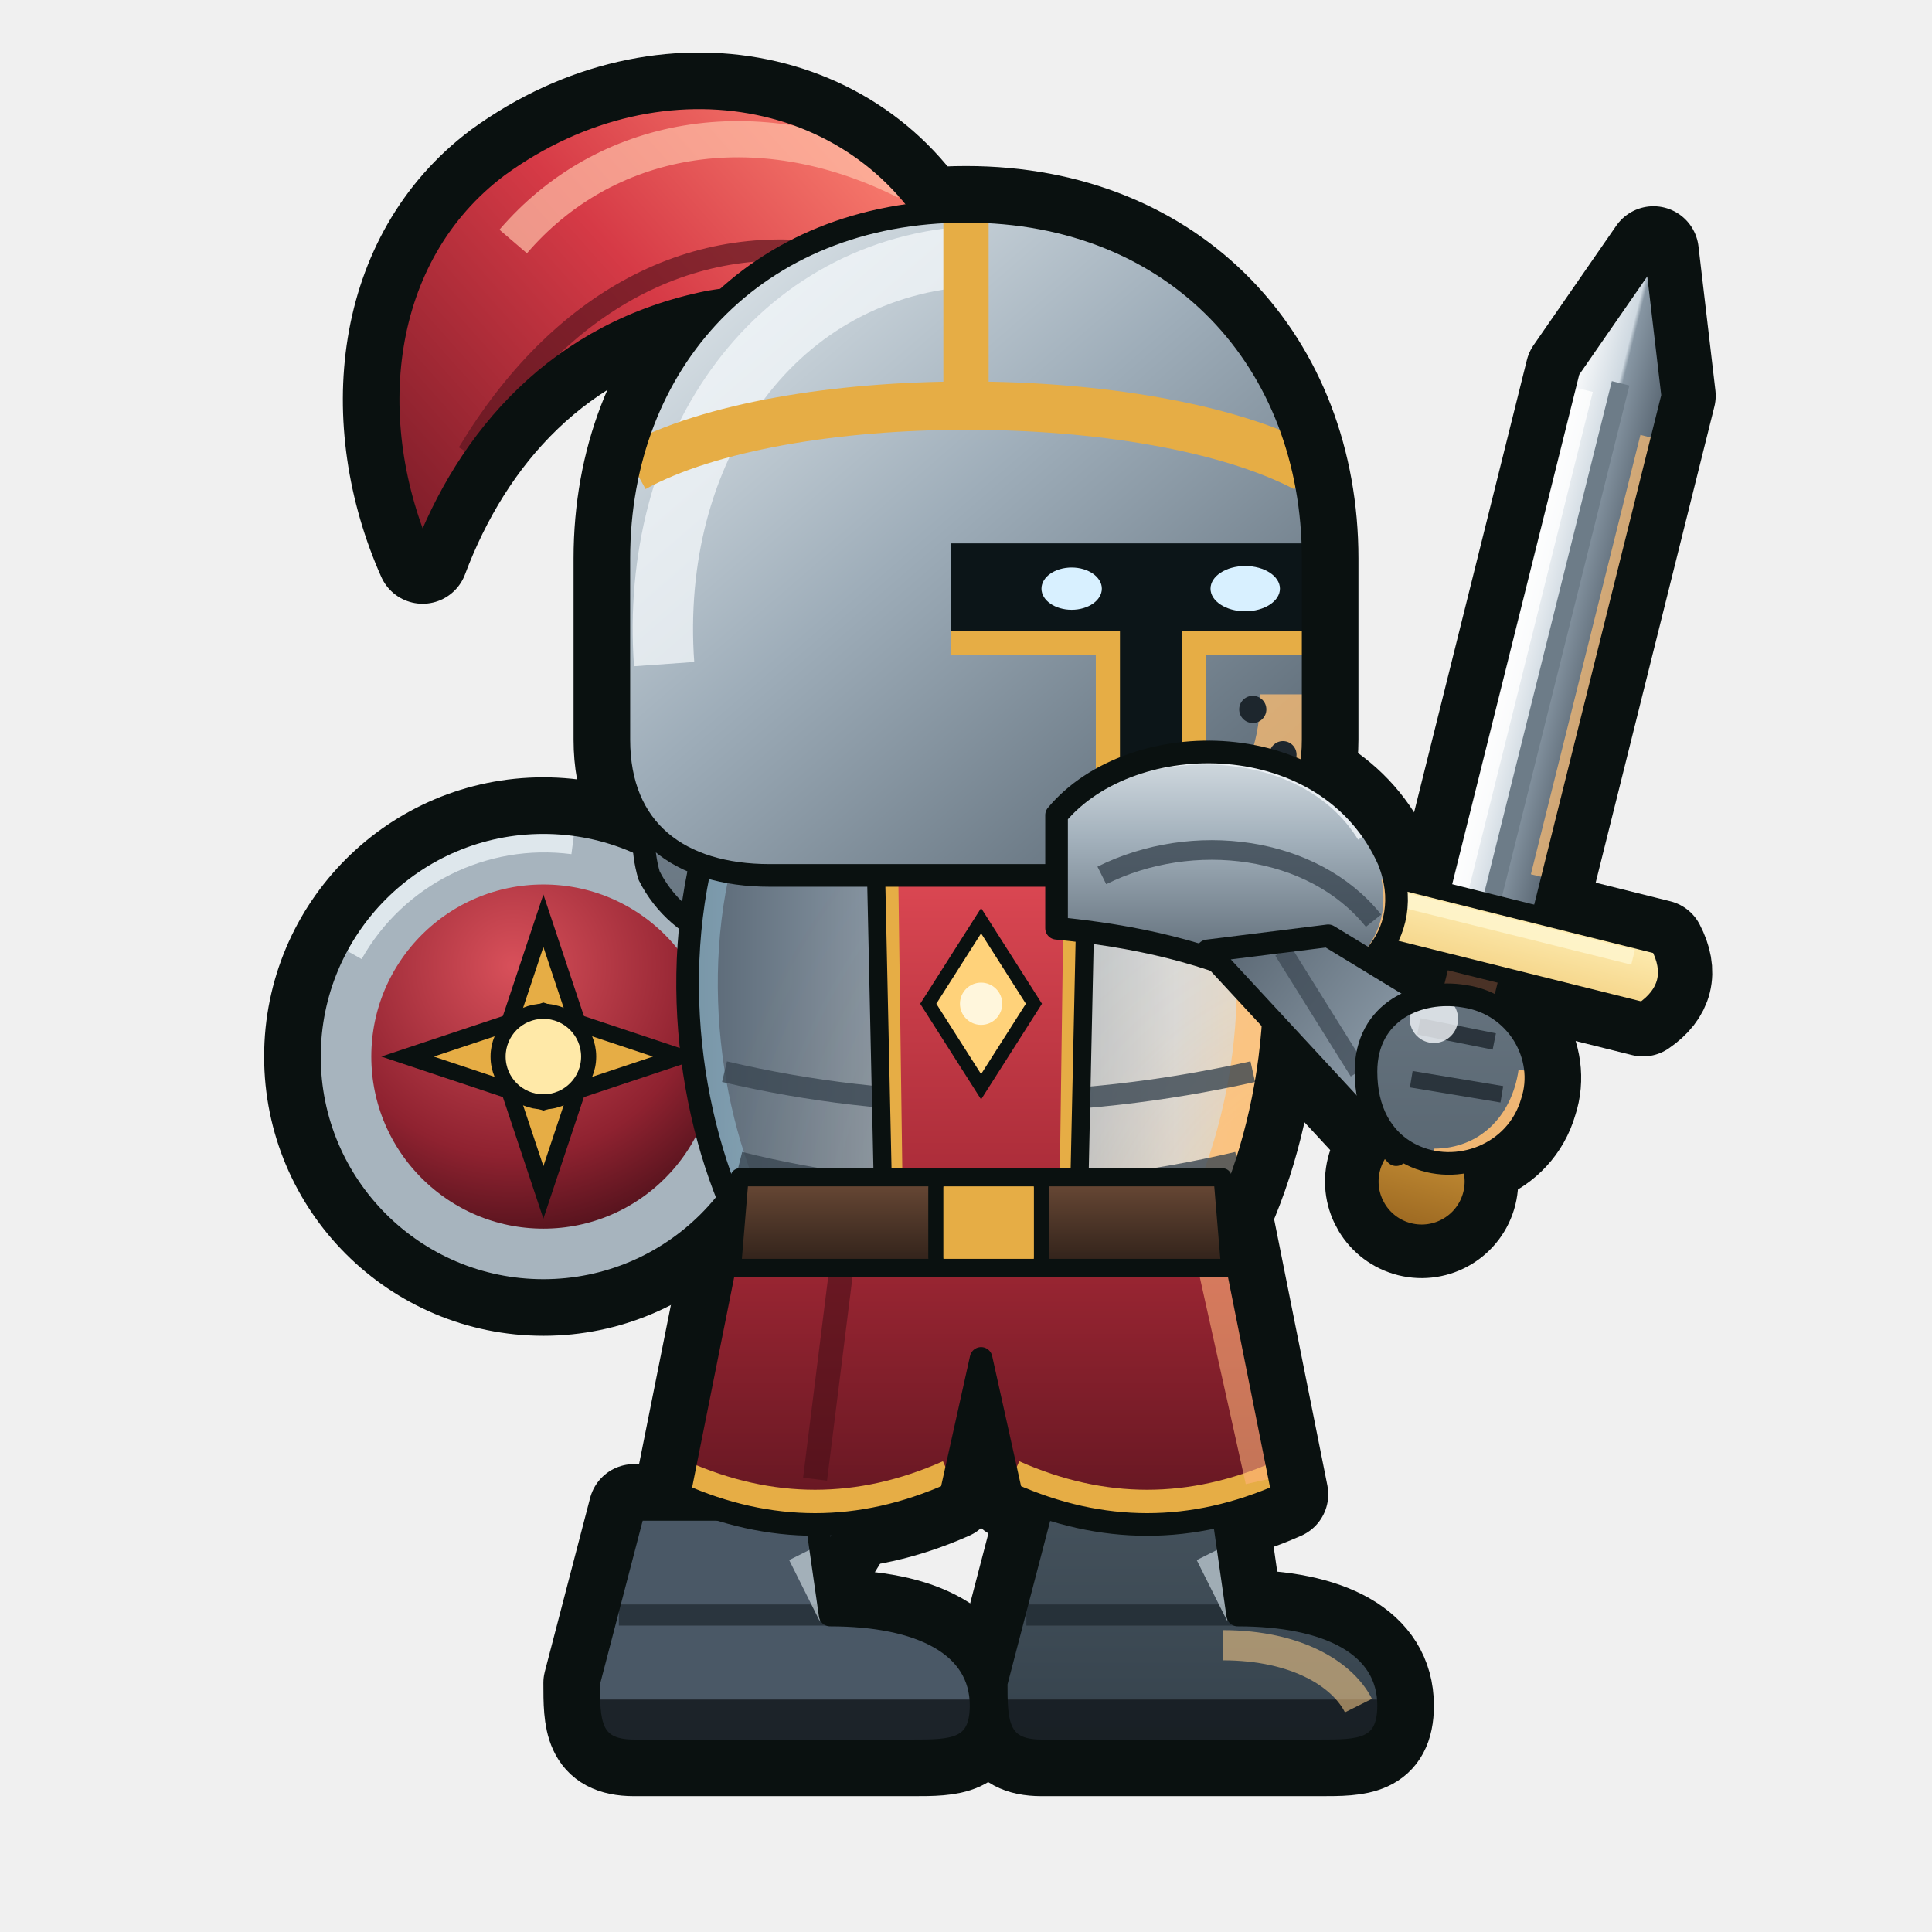
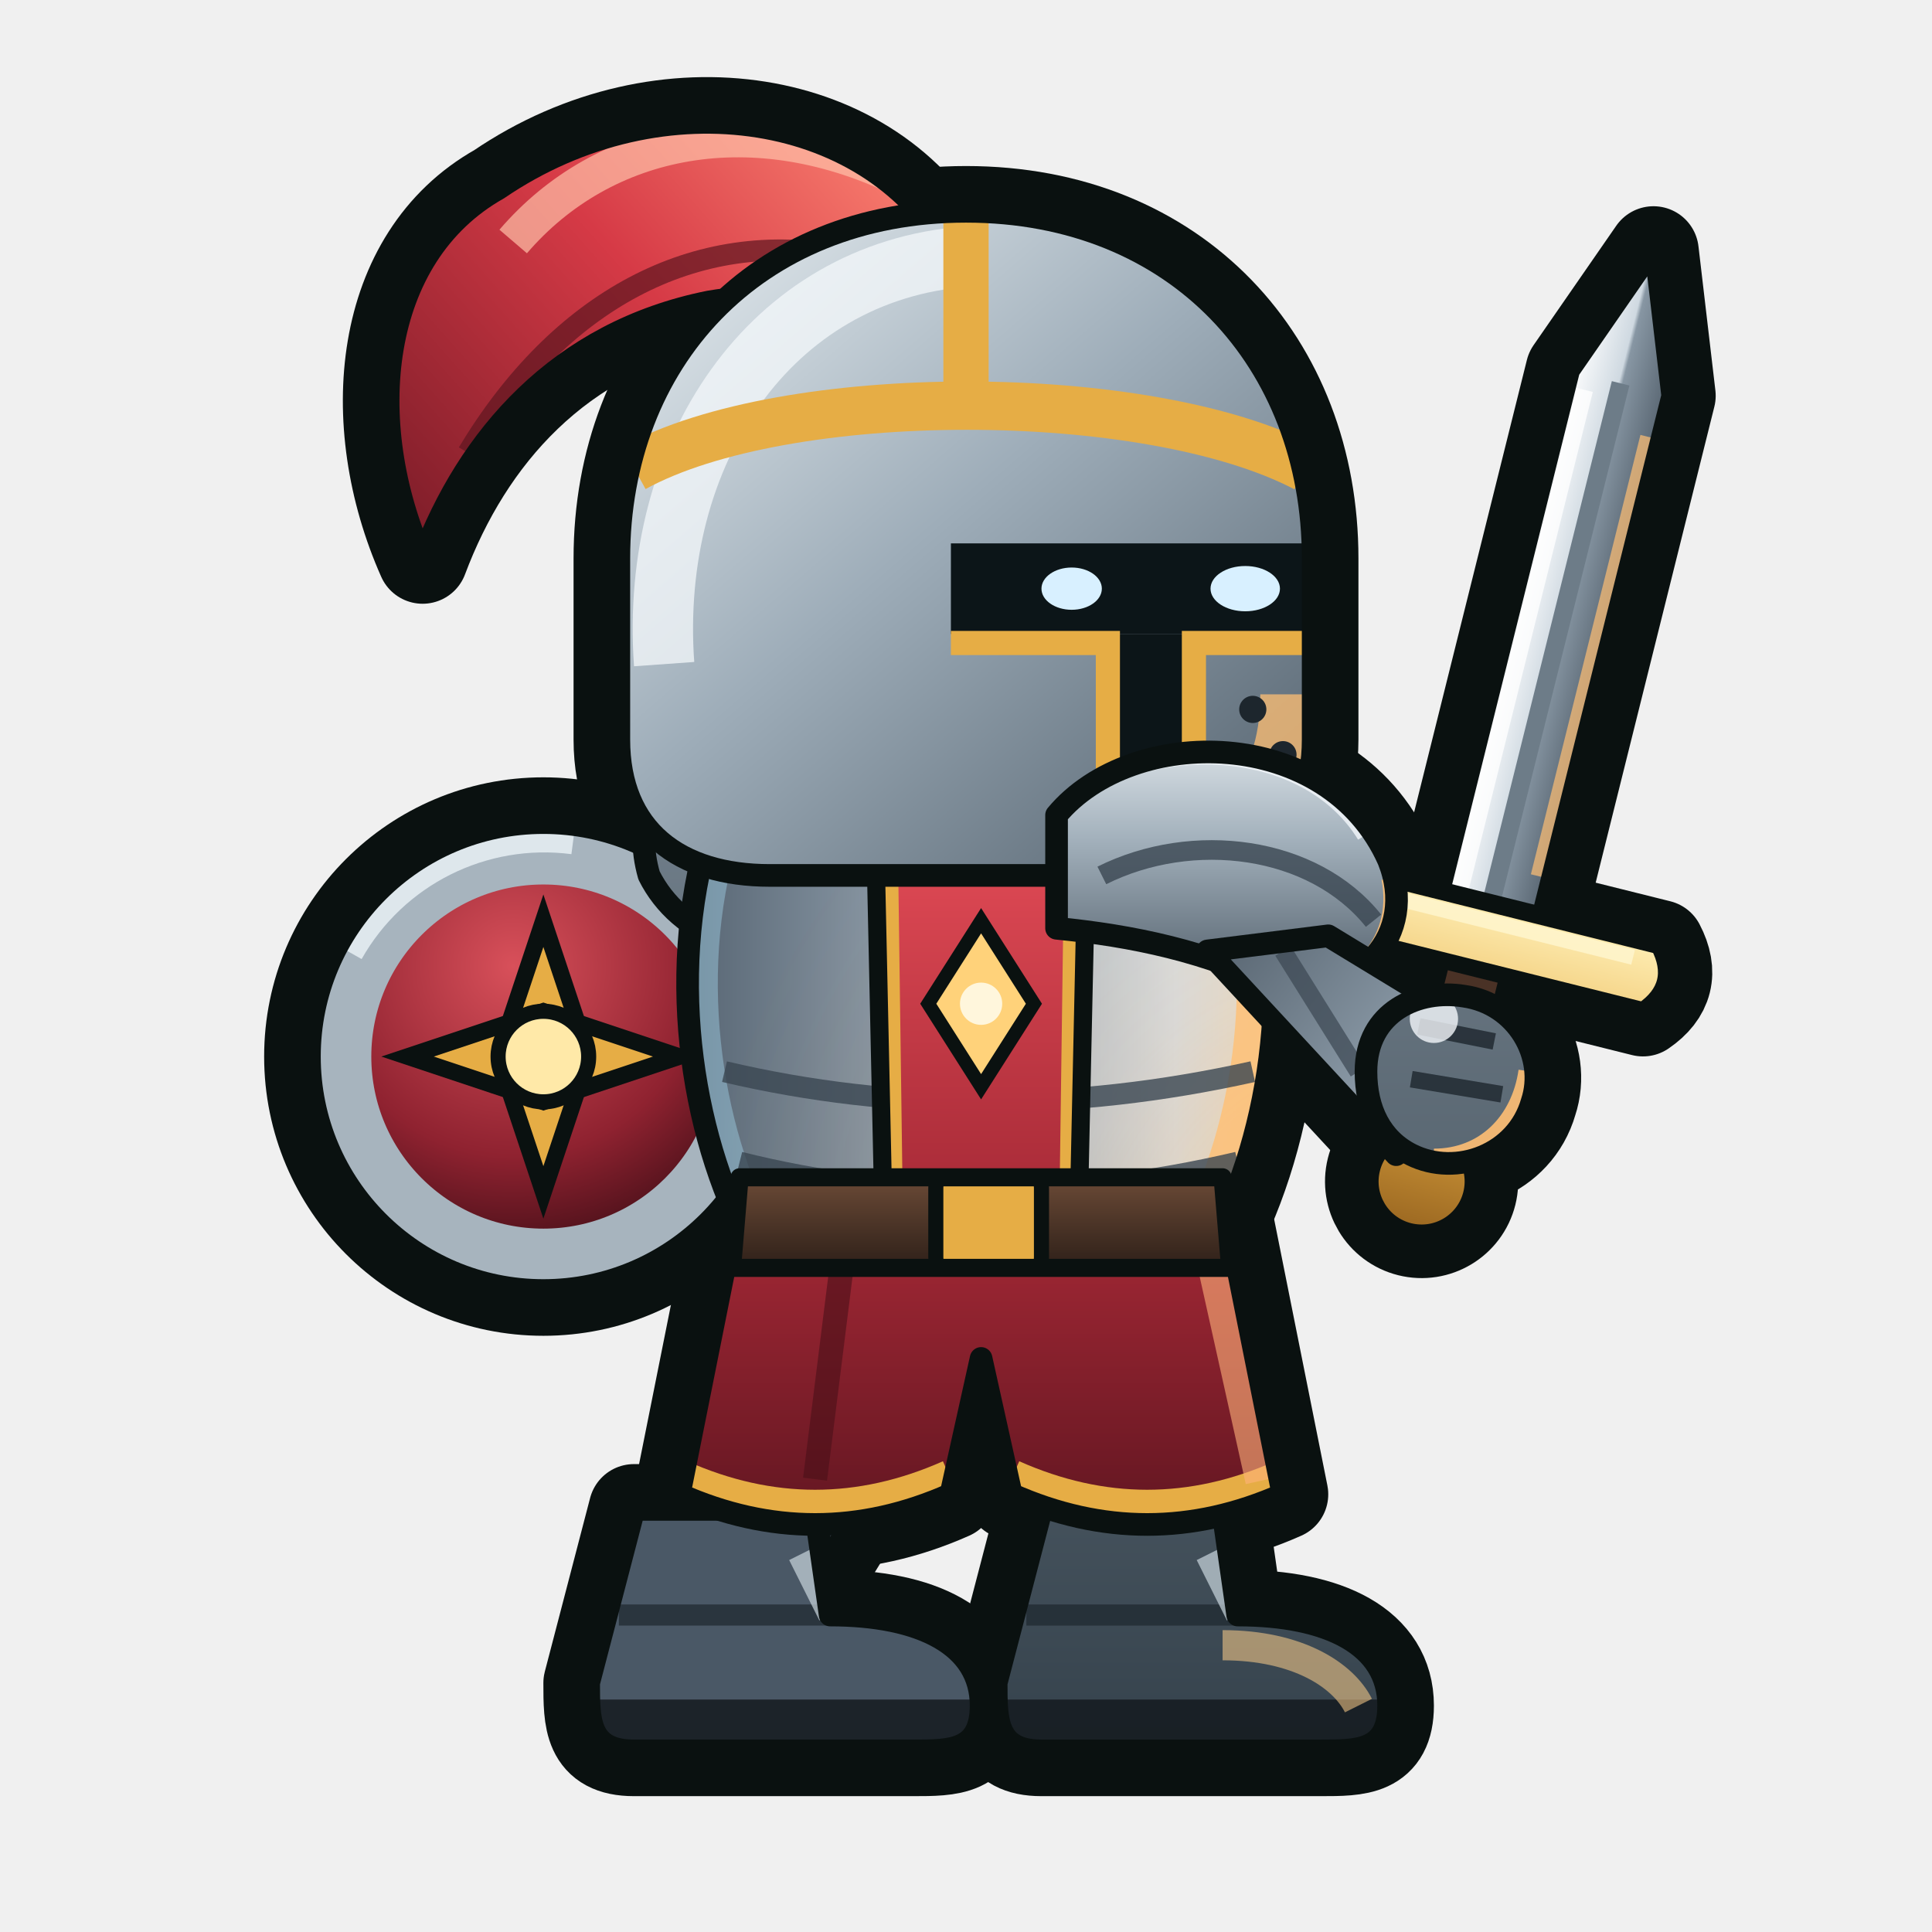
<svg xmlns="http://www.w3.org/2000/svg" viewBox="0 0 128 128" width="128" height="128">
  <defs>
    <linearGradient id="kn0-steel" gradientUnits="userSpaceOnUse" x1="42" y1="0" x2="88" y2="0">
      <stop offset="0" stop-color="#4a5866" />
      <stop offset="0.45" stop-color="#97a6b3" />
      <stop offset="0.78" stop-color="#d6dfe5" />
      <stop offset="1" stop-color="#f1dfc0" />
    </linearGradient>
    <linearGradient id="kn0-steelv" gradientUnits="userSpaceOnUse" x1="0" y1="40" x2="0" y2="90">
      <stop offset="0" stop-color="#dce4ea" />
      <stop offset="0.5" stop-color="#93a2ae" />
      <stop offset="1" stop-color="#4f5c68" />
    </linearGradient>
    <linearGradient id="kn0-steeld" gradientUnits="userSpaceOnUse" x1="0" y1="40" x2="0" y2="118">
      <stop offset="0" stop-color="#7d8b97" />
      <stop offset="1" stop-color="#33404a" />
    </linearGradient>
    <linearGradient id="kn0-helm" gradientUnits="userSpaceOnUse" x1="46" y1="14" x2="84" y2="58">
      <stop offset="0" stop-color="#e3eaee" />
      <stop offset="0.45" stop-color="#9eadb9" />
      <stop offset="1" stop-color="#55636f" />
    </linearGradient>
    <linearGradient id="kn0-crim" gradientUnits="userSpaceOnUse" x1="0" y1="56" x2="0" y2="102">
      <stop offset="0" stop-color="#e04a55" />
      <stop offset="0.55" stop-color="#a32835" />
      <stop offset="1" stop-color="#5e1520" />
    </linearGradient>
    <linearGradient id="kn0-plume" gradientUnits="userSpaceOnUse" x1="62" y1="8" x2="26" y2="40">
      <stop offset="0" stop-color="#ff8a76" />
      <stop offset="0.45" stop-color="#d63a46" />
      <stop offset="1" stop-color="#6e1824" />
    </linearGradient>
    <linearGradient id="kn0-gold" gradientUnits="userSpaceOnUse" x1="0" y1="-12" x2="0" y2="12">
      <stop offset="0" stop-color="#fff0b8" />
      <stop offset="0.5" stop-color="#e6ad45" />
      <stop offset="1" stop-color="#93601d" />
    </linearGradient>
    <linearGradient id="kn0-goldy" gradientUnits="userSpaceOnUse" x1="0" y1="60" x2="0" y2="86">
      <stop offset="0" stop-color="#ffe9a8" />
      <stop offset="1" stop-color="#b47a28" />
    </linearGradient>
    <radialGradient id="kn0-shield" gradientUnits="userSpaceOnUse" cx="34" cy="64" r="18">
      <stop offset="0" stop-color="#d8505a" />
      <stop offset="0.7" stop-color="#8f2230" />
      <stop offset="1" stop-color="#55131d" />
    </radialGradient>
    <linearGradient id="kn0-blade" gradientUnits="userSpaceOnUse" x1="-3.4" y1="0" x2="3.4" y2="0">
      <stop offset="0" stop-color="#ffffff" />
      <stop offset="0.48" stop-color="#cfd9e1" />
      <stop offset="0.52" stop-color="#8796a3" />
      <stop offset="1" stop-color="#56636f" />
    </linearGradient>
    <radialGradient id="kn0-warm" gradientUnits="userSpaceOnUse" cx="92" cy="86" r="46">
      <stop offset="0" stop-color="#ffb547" stop-opacity="0.36" />
      <stop offset="0.5" stop-color="#ff9a3d" stop-opacity="0.1" />
      <stop offset="1" stop-color="#ff9a3d" stop-opacity="0" />
    </radialGradient>
    <linearGradient id="kn0-pauld" gradientUnits="userSpaceOnUse" x1="0" y1="47" x2="0" y2="66">
      <stop offset="0" stop-color="#eef3f6" />
      <stop offset="0.45" stop-color="#a3b1bc" />
      <stop offset="1" stop-color="#4d5a66" />
    </linearGradient>
    <linearGradient id="kn0-arm" gradientUnits="userSpaceOnUse" x1="80" y1="62" x2="98" y2="76">
      <stop offset="0" stop-color="#56636f" />
      <stop offset="0.6" stop-color="#8796a3" />
      <stop offset="1" stop-color="#c9a27a" />
    </linearGradient>
    <linearGradient id="kn0-belt" gradientUnits="userSpaceOnUse" x1="0" y1="78" x2="0" y2="84">
      <stop offset="0" stop-color="#6b4a36" />
      <stop offset="1" stop-color="#2e2019" />
    </linearGradient>
  </defs>
  <g>
-     <path d="M 63 17 C 58 6 44 3 33 11 C 25 17 24 28 28 37 C 31 29 37 22 47 20 C 53 19 58 20 62 23 Z" fill="#0a1110" stroke="#0a1110" stroke-width="6" stroke-linejoin="round" stroke-linecap="round" />
+     <path d="M 63 17 C 58 7.5 44 5 33 12.5 C 25 17 24 28 28 37 C 31 29 37 22 47 20 C 53 19 58 20 62 23 Z" fill="#0a1110" stroke="#0a1110" stroke-width="6" stroke-linejoin="round" stroke-linecap="round" />
    <path d="M 20.5 70 A 15.5 15.5 0 1 0 51.5 70 A 15.5 15.5 0 1 0 20.5 70 Z" fill="#0a1110" stroke="#0a1110" stroke-width="6" stroke-linejoin="round" stroke-linecap="round" />
    <path d="M 52.26 82.96 L 44.36 100.54 L 53.64 105.46 L 63.74 89.04 Z" fill="#0a1110" stroke="#0a1110" stroke-width="6" stroke-linejoin="round" stroke-linecap="round" />
    <path d="M 42 100 L 54 100 L 55 107 C 61 107 65 109 65 113 C 65 116 63 116 60.5 116 L 42 116 C 39 116 39 114 39 111.5 Z" fill="#0a1110" stroke="#0a1110" stroke-width="6" stroke-linejoin="round" stroke-linecap="round" />
    <path d="M 63.87 88.16 L 71.05 104.75 L 80.95 101.25 L 76.13 83.84 Z" fill="#0a1110" stroke="#0a1110" stroke-width="6" stroke-linejoin="round" stroke-linecap="round" />
    <path d="M 69 100 L 81 100 L 82 107 C 88 107 92 109 92 113 C 92 116 90 116 87.5 116 L 69 116 C 66 116 66 114 66 111.5 Z" fill="#0a1110" stroke="#0a1110" stroke-width="6" stroke-linejoin="round" stroke-linecap="round" />
    <path d="M 49 79 L 81 79 L 85 99 Q 76 103 67 99 L 65 90 L 63 99 Q 54 103 45 99 Z" fill="#0a1110" stroke="#0a1110" stroke-width="6" stroke-linejoin="round" stroke-linecap="round" />
    <path d="M 43 58 C 41 51 48 47 57 49 L 55 62 C 50 64 45 62 43 58 Z" fill="#0a1110" stroke="#0a1110" stroke-width="6" stroke-linejoin="round" stroke-linecap="round" />
    <path d="M 47 55 C 44 65 46 76 50 83 L 80 83 C 84 76 86 65 83 55 C 76 51 54 51 47 55 Z" fill="#0a1110" stroke="#0a1110" stroke-width="6" stroke-linejoin="round" stroke-linecap="round" />
    <path d="M 64 14 C 78 14 87 24 87 37 L 87 49 C 87 55 83 58 77 58 L 51 58 C 45 58 41 55 41 49 L 41 37 C 41 24 50 14 64 14 Z" fill="#0a1110" stroke="#0a1110" stroke-width="6" stroke-linejoin="round" stroke-linecap="round" />
    <path d="M -3.4 -9 L 3.4 -9 L 3.4 -47 L 0 -56 L -3.4 -47 Z" transform="translate(96 71) rotate(14)" fill="#0a1110" stroke="#0a1110" stroke-width="6" stroke-linejoin="round" stroke-linecap="round" />
    <path d="M -11.5 -11.5 L 11.5 -11.5 Q 13.5 -9.25 11.5 -7 L -11.5 -7 Q -13.5 -9.25 -11.5 -11.5 Z" transform="translate(96 71) rotate(14)" fill="#0a1110" stroke="#0a1110" stroke-width="6" stroke-linejoin="round" stroke-linecap="round" />
    <path d="M -2.2 -7 L 2.2 -7 L 2.2 5 L -2.2 5 Z" transform="translate(96 71) rotate(14)" fill="#0a1110" stroke="#0a1110" stroke-width="6" stroke-linejoin="round" stroke-linecap="round" />
    <path d="M -3.4 7.5 A 3.4 3.4 0 1 0 3.4 7.5 A 3.4 3.4 0 1 0 -3.4 7.5 Z" transform="translate(96 71) rotate(14)" fill="#0a1110" stroke="#0a1110" stroke-width="6" stroke-linejoin="round" stroke-linecap="round" />
    <path d="M 70 54 C 75 48 88 48 92 57 C 94 62 90 66 85 65.5 C 80 63 75 62 70 61.5 Z" fill="#0a1110" stroke="#0a1110" stroke-width="6" stroke-linejoin="round" stroke-linecap="round" />
    <path d="M 80 63 L 88 62 L 99.5 69 L 92.5 76.5 Z" fill="#0a1110" stroke="#0a1110" stroke-width="6" stroke-linejoin="round" stroke-linecap="round" />
    <path d="M 90.5 71 C 90.5 67 94 65.5 97 66 C 100.5 66.5 102.5 70 101.5 73 C 100.5 76.5 96.5 78 93.5 76.5 C 91.5 75.5 90.5 73.5 90.5 71 Z" fill="#0a1110" stroke="#0a1110" stroke-width="6" stroke-linejoin="round" stroke-linecap="round" />
  </g>
  <g>
    <g>
-       <path d="M 63 17 C 58 6 44 3 33 11 C 25 17 24 28 28 37 C 31 29 37 22 47 20 C 53 19 58 20 62 23 Z" fill="url(#kn0-plume)" />
+       <path d="M 63 17 C 58 7.5 44 5 33 12.5 C 25 17 24 28 28 37 C 31 29 37 22 47 20 C 53 19 58 20 62 23 Z" fill="url(#kn0-plume)" />
      <clipPath id="kn0-c0">
-         <path d="M 63 17 C 58 6 44 3 33 11 C 25 17 24 28 28 37 C 31 29 37 22 47 20 C 53 19 58 20 62 23 Z" />
+         <path d="M 63 17 C 58 7.5 44 5 33 12.5 C 25 17 24 28 28 37 C 31 29 37 22 47 20 C 53 19 58 20 62 23 Z" />
      </clipPath>
      <g clip-path="url(#kn0-c0)">
        <path d="M 60 12 C 50 7 40 9 34 16" fill="none" stroke="#ffc0a8" stroke-width="2.4" opacity="0.7" />
        <path d="M 56 17 C 46 15 37 20 31 30" fill="none" stroke="#5e1520" stroke-width="1.4" opacity="0.7" />
        <path d="M 58 21 C 48 20 40 24 33 33" fill="none" stroke="#5e1520" stroke-width="1.2" opacity="0.6" />
      </g>
-       <path d="M 63 17 C 58 6 44 3 33 11 C 25 17 24 28 28 37 C 31 29 37 22 47 20 C 53 19 58 20 62 23 Z" fill="none" stroke="#0a1110" stroke-width="1.5" stroke-linejoin="round" stroke-linecap="round" />
+       <path d="M 63 17 C 58 7.5 44 5 33 12.5 C 25 17 24 28 28 37 C 31 29 37 22 47 20 C 53 19 58 20 62 23 Z" fill="none" stroke="#0a1110" stroke-width="1.5" stroke-linejoin="round" stroke-linecap="round" />
    </g>
    <g>
      <path d="M 20.5 70 A 15.5 15.5 0 1 0 51.5 70 A 15.5 15.5 0 1 0 20.5 70 Z" fill="url(#kn0-shield)" />
      <clipPath id="kn0-c1">
        <path d="M 20.5 70 A 15.5 15.5 0 1 0 51.5 70 A 15.5 15.5 0 1 0 20.5 70 Z" />
      </clipPath>
      <g clip-path="url(#kn0-c1)">
        <circle cx="36" cy="70" r="13.4" fill="none" stroke="#a7b4be" stroke-width="4" />
        <path d="M 23 63 A 15 15 0 0 1 38 55.5" fill="none" stroke="#e8f0f5" stroke-width="2.2" opacity="0.85" />
        <path d="M 36 61 L 39 70 L 36 79 L 33 70 Z" fill="#e6ad45" stroke="#0a1110" stroke-width="1.1" />
        <path d="M 27 70 L 36 67 L 45 70 L 36 73 Z" fill="#e6ad45" stroke="#0a1110" stroke-width="1.1" />
        <circle cx="36" cy="70" r="3" fill="#ffe9a8" stroke="#0a1110" stroke-width="1" />
      </g>
      <path d="M 20.5 70 A 15.5 15.5 0 1 0 51.5 70 A 15.5 15.5 0 1 0 20.5 70 Z" fill="none" stroke="#0a1110" stroke-width="1.5" stroke-linejoin="round" stroke-linecap="round" />
    </g>
    <g>
      <path d="M 52.26 82.96 L 44.36 100.54 L 53.64 105.46 L 63.74 89.04 Z" fill="url(#kn0-steeld)" />
      <path d="M 52.26 82.96 L 44.36 100.54 L 53.64 105.46 L 63.74 89.04 Z" fill="none" stroke="#0a1110" stroke-width="1.5" stroke-linejoin="round" stroke-linecap="round" />
    </g>
    <g>
      <path d="M 42 100 L 54 100 L 55 107 C 61 107 65 109 65 113 C 65 116 63 116 60.5 116 L 42 116 C 39 116 39 114 39 111.5 Z" fill="#4a5866" />
      <clipPath id="kn0-c3">
        <path d="M 42 100 L 54 100 L 55 107 C 61 107 65 109 65 113 C 65 116 63 116 60.5 116 L 42 116 C 39 116 39 114 39 111.5 Z" />
      </clipPath>
      <g clip-path="url(#kn0-c3)">
        <path d="M 41 107 L 56 107" stroke="#1d262d" stroke-width="1.4" opacity="0.7" />
        <path d="M 53 103 L 55 107" stroke="#c9d5dd" stroke-width="1.6" opacity="0.7" />
        <rect x="38" y="112.6" width="28" height="4.4" fill="#141a1f" opacity="0.85" />
      </g>
      <path d="M 42 100 L 54 100 L 55 107 C 61 107 65 109 65 113 C 65 116 63 116 60.5 116 L 42 116 C 39 116 39 114 39 111.5 Z" fill="none" stroke="#0a1110" stroke-width="1.5" stroke-linejoin="round" stroke-linecap="round" />
    </g>
    <g>
      <path d="M 63.87 88.16 L 71.05 104.75 L 80.95 101.25 L 76.13 83.84 Z" fill="url(#kn0-steelv)" />
      <clipPath id="kn0-c4">
        <path d="M 63.87 88.16 L 71.05 104.75 L 80.95 101.25 L 76.13 83.84 Z" />
      </clipPath>
      <g clip-path="url(#kn0-c4)">
        <path d="M 64 96 L 76 96" stroke="#4a5866" stroke-width="1.4" opacity="0.7" />
        <circle cx="73.5" cy="94.5" r="2.6" fill="#e3eaee" stroke="#0a1110" stroke-width="1" />
      </g>
      <path d="M 63.87 88.16 L 71.05 104.75 L 80.95 101.25 L 76.13 83.84 Z" fill="none" stroke="#0a1110" stroke-width="1.5" stroke-linejoin="round" stroke-linecap="round" />
    </g>
    <g>
      <path d="M 69 100 L 81 100 L 82 107 C 88 107 92 109 92 113 C 92 116 90 116 87.5 116 L 69 116 C 66 116 66 114 66 111.5 Z" fill="url(#kn0-steeld)" />
      <clipPath id="kn0-c5">
        <path d="M 69 100 L 81 100 L 82 107 C 88 107 92 109 92 113 C 92 116 90 116 87.5 116 L 69 116 C 66 116 66 114 66 111.5 Z" />
      </clipPath>
      <g clip-path="url(#kn0-c5)">
        <path d="M 68 107 L 83 107" stroke="#1d262d" stroke-width="1.4" opacity="0.7" />
        <path d="M 80 103 L 82 107" stroke="#c9d5dd" stroke-width="1.6" opacity="0.7" />
        <rect x="65" y="112.6" width="28" height="4.4" fill="#141a1f" opacity="0.85" />
        <path d="M 81 109 C 86 109 89 111 90 113" fill="none" stroke="#ffcf8a" stroke-width="2" opacity="0.55" />
      </g>
      <path d="M 69 100 L 81 100 L 82 107 C 88 107 92 109 92 113 C 92 116 90 116 87.5 116 L 69 116 C 66 116 66 114 66 111.5 Z" fill="none" stroke="#0a1110" stroke-width="1.5" stroke-linejoin="round" stroke-linecap="round" />
    </g>
    <g>
      <path d="M 49 79 L 81 79 L 85 99 Q 76 103 67 99 L 65 90 L 63 99 Q 54 103 45 99 Z" fill="url(#kn0-crim)" />
      <clipPath id="kn0-c6">
        <path d="M 49 79 L 81 79 L 85 99 Q 76 103 67 99 L 65 90 L 63 99 Q 54 103 45 99 Z" />
      </clipPath>
      <g clip-path="url(#kn0-c6)">
        <path d="M 45 98 Q 54 102 63 98 M 67 98 Q 76 102 85 98" fill="none" stroke="#e6ad45" stroke-width="2.6" />
        <path d="M 80 80 L 84 98" fill="none" stroke="#ffb27a" stroke-width="3" opacity="0.6" />
        <path d="M 56 82 L 54 98" fill="none" stroke="#4a0f18" stroke-width="1.6" opacity="0.6" />
      </g>
      <path d="M 49 79 L 81 79 L 85 99 Q 76 103 67 99 L 65 90 L 63 99 Q 54 103 45 99 Z" fill="none" stroke="#0a1110" stroke-width="1.5" stroke-linejoin="round" stroke-linecap="round" />
    </g>
    <g>
      <path d="M 43 58 C 41 51 48 47 57 49 L 55 62 C 50 64 45 62 43 58 Z" fill="url(#kn0-steeld)" />
      <clipPath id="kn0-c7">
        <path d="M 43 58 C 41 51 48 47 57 49 L 55 62 C 50 64 45 62 43 58 Z" />
      </clipPath>
      <g clip-path="url(#kn0-c7)">
        <path d="M 44 55 C 45 51 50 49 55 50" fill="none" stroke="#c9d5dd" stroke-width="2" opacity="0.6" />
      </g>
      <path d="M 43 58 C 41 51 48 47 57 49 L 55 62 C 50 64 45 62 43 58 Z" fill="none" stroke="#0a1110" stroke-width="1.5" stroke-linejoin="round" stroke-linecap="round" />
    </g>
    <g>
      <path d="M 47 55 C 44 65 46 76 50 83 L 80 83 C 84 76 86 65 83 55 C 76 51 54 51 47 55 Z" fill="url(#kn0-steel)" />
      <clipPath id="kn0-c8">
        <path d="M 47 55 C 44 65 46 76 50 83 L 80 83 C 84 76 86 65 83 55 C 76 51 54 51 47 55 Z" />
      </clipPath>
      <g clip-path="url(#kn0-c8)">
        <rect x="20" y="58" width="90" height="40" fill="url(#kn0-warm)" />
        <path d="M 83 55 C 86 65 84 76 80 83" fill="none" stroke="#ffbf73" stroke-width="5" opacity="0.8" />
        <path d="M 47 55 C 44 65 46 76 50 83" fill="none" stroke="#9fd0e6" stroke-width="4" opacity="0.45" />
        <path d="M 48 71 Q 65 75 83 71 M 49 77 Q 65 81 82 77" fill="none" stroke="#3a4651" stroke-width="1.4" opacity="0.8" />
      </g>
      <path d="M 47 55 C 44 65 46 76 50 83 L 80 83 C 84 76 86 65 83 55 C 76 51 54 51 47 55 Z" fill="none" stroke="#0a1110" stroke-width="1.5" stroke-linejoin="round" stroke-linecap="round" />
    </g>
    <g>
      <path d="M 58 56 L 72 56 L 71.5 79 L 58.5 79 Z" fill="url(#kn0-crim)" />
      <clipPath id="kn0-c9">
        <path d="M 58 56 L 72 56 L 71.5 79 L 58.5 79 Z" />
      </clipPath>
      <g clip-path="url(#kn0-c9)">
        <path d="M 58.6 57 L 58.9 79 M 71.4 57 L 71.1 79" stroke="#e6ad45" stroke-width="1.8" />
        <path d="M 65 61 L 68.5 66.5 L 65 72 L 61.5 66.5 Z" fill="#ffd27a" stroke="#0a1110" stroke-width="0.9" />
        <circle cx="65" cy="66.5" r="1.4" fill="#fff6dc" />
      </g>
      <path d="M 58 56 L 72 56 L 71.5 79 L 58.5 79 Z" fill="none" stroke="#0a1110" stroke-width="1.2" stroke-linejoin="round" stroke-linecap="round" />
    </g>
    <g>
      <path d="M 49 78 L 81 78 L 81.5 84 L 48.5 84 Z" fill="url(#kn0-belt)" />
      <clipPath id="kn0-c10">
        <path d="M 49 78 L 81 78 L 81.5 84 L 48.5 84 Z" />
      </clipPath>
      <g clip-path="url(#kn0-c10)">
        <rect x="62" y="77.5" width="7" height="7" rx="1.2" fill="#e6ad45" stroke="#0a1110" stroke-width="1" />
      </g>
      <path d="M 49 78 L 81 78 L 81.5 84 L 48.5 84 Z" fill="none" stroke="#0a1110" stroke-width="1.2" stroke-linejoin="round" stroke-linecap="round" />
    </g>
    <g>
      <path d="M 64 14 C 78 14 87 24 87 37 L 87 49 C 87 55 83 58 77 58 L 51 58 C 45 58 41 55 41 49 L 41 37 C 41 24 50 14 64 14 Z" fill="url(#kn0-helm)" />
      <clipPath id="kn0-c11">
        <path d="M 64 14 C 78 14 87 24 87 37 L 87 49 C 87 55 83 58 77 58 L 51 58 C 45 58 41 55 41 49 L 41 37 C 41 24 50 14 64 14 Z" />
      </clipPath>
      <g clip-path="url(#kn0-c11)">
        <path d="M 44 44 C 43 30 51 18 64 17" fill="none" stroke="#f4f8fb" stroke-width="4" opacity="0.75" />
        <path d="M 86 46 C 86 53 82 57 76 57" fill="none" stroke="#ffbf73" stroke-width="5" opacity="0.75" />
        <path d="M 42 31 C 52 25.5 76 25.5 86.5 31" fill="none" stroke="#e6ad45" stroke-width="3.2" />
        <path d="M 64 14 L 64 27" fill="none" stroke="#e6ad45" stroke-width="3" />
        <path d="M 63 36 L 88 36 L 88 42 L 63 42 Z" fill="#0c1518" />
        <path d="M 74 42 L 78.5 42 L 78.5 54 L 74 54 Z" fill="#0c1518" />
        <path d="M 63 42.6 L 73.4 42.6 L 73.4 54.6 M 79.1 54.6 L 79.1 42.6 L 88 42.6" fill="none" stroke="#e6ad45" stroke-width="1.6" />
        <ellipse cx="71" cy="39" rx="2" ry="1.4" fill="#d8f0ff" />
        <ellipse cx="82.5" cy="39" rx="2.3" ry="1.5" fill="#d8f0ff" />
        <circle cx="83" cy="47" r="0.9" fill="#1d262d" />
        <circle cx="85" cy="50" r="0.9" fill="#1d262d" />
        <circle cx="82" cy="51" r="0.9" fill="#1d262d" />
      </g>
      <path d="M 64 14 C 78 14 87 24 87 37 L 87 49 C 87 55 83 58 77 58 L 51 58 C 45 58 41 55 41 49 L 41 37 C 41 24 50 14 64 14 Z" fill="none" stroke="#0a1110" stroke-width="1.5" stroke-linejoin="round" stroke-linecap="round" />
    </g>
    <g transform="translate(96 71) rotate(14)">
      <path d="M -3.4 -9 L 3.4 -9 L 3.4 -47 L 0 -56 L -3.4 -47 Z" fill="url(#kn0-blade)" />
      <clipPath id="kn0-c12">
        <path d="M -3.4 -9 L 3.4 -9 L 3.4 -47 L 0 -56 L -3.4 -47 Z" />
      </clipPath>
      <g clip-path="url(#kn0-c12)">
        <path d="M 0 -12 L 0 -47" stroke="#6d7c88" stroke-width="1.2" />
        <path d="M -2.2 -12 L -2.2 -46" stroke="#ffffff" stroke-width="1.1" opacity="0.8" />
        <path d="M 2.6 -14 L 2.6 -44" stroke="#ffbf73" stroke-width="1" opacity="0.7" />
      </g>
      <path d="M -3.4 -9 L 3.4 -9 L 3.4 -47 L 0 -56 L -3.4 -47 Z" fill="none" stroke="#0a1110" stroke-width="1.2" stroke-linejoin="round" stroke-linecap="round" />
    </g>
    <g transform="translate(96 71) rotate(14)">
      <path d="M -11.5 -11.5 L 11.5 -11.5 Q 13.5 -9.25 11.5 -7 L -11.5 -7 Q -13.5 -9.25 -11.5 -11.5 Z" fill="url(#kn0-gold)" />
      <clipPath id="kn0-c13">
        <path d="M -11.5 -11.5 L 11.5 -11.5 Q 13.5 -9.25 11.5 -7 L -11.5 -7 Q -13.5 -9.25 -11.5 -11.5 Z" />
      </clipPath>
      <g clip-path="url(#kn0-c13)">
        <path d="M -10 -10.3 L 10 -10.3" stroke="#fff6d0" stroke-width="1" opacity="0.8" />
      </g>
      <path d="M -11.5 -11.5 L 11.5 -11.5 Q 13.5 -9.25 11.5 -7 L -11.5 -7 Q -13.5 -9.25 -11.5 -11.5 Z" fill="none" stroke="#0a1110" stroke-width="1.2" stroke-linejoin="round" stroke-linecap="round" />
    </g>
    <g transform="translate(96 71) rotate(14)">
      <path d="M -2.2 -7 L 2.2 -7 L 2.2 5 L -2.2 5 Z" fill="#4a3226" />
      <path d="M -2.2 -7 L 2.2 -7 L 2.2 5 L -2.2 5 Z" fill="none" stroke="#0a1110" stroke-width="1" stroke-linejoin="round" stroke-linecap="round" />
    </g>
    <g transform="translate(96 71) rotate(14)">
      <path d="M -3.4 7.5 A 3.4 3.4 0 1 0 3.4 7.5 A 3.4 3.4 0 1 0 -3.4 7.5 Z" fill="url(#kn0-gold)" />
      <path d="M -3.4 7.5 A 3.4 3.4 0 1 0 3.4 7.5 A 3.4 3.4 0 1 0 -3.4 7.5 Z" fill="none" stroke="#0a1110" stroke-width="1.1" stroke-linejoin="round" stroke-linecap="round" />
    </g>
    <g>
      <path d="M 70 54 C 75 48 88 48 92 57 C 94 62 90 66 85 65.5 C 80 63 75 62 70 61.5 Z" fill="url(#kn0-pauld)" />
      <clipPath id="kn0-c16">
        <path d="M 70 54 C 75 48 88 48 92 57 C 94 62 90 66 85 65.5 C 80 63 75 62 70 61.5 Z" />
      </clipPath>
      <g clip-path="url(#kn0-c16)">
        <path d="M 71 52 C 77 48 87 48.5 91 55" fill="none" stroke="#f4f8fb" stroke-width="2.4" opacity="0.8" />
        <path d="M 73 58 C 79 55 87 56 91 61" fill="none" stroke="#3a4651" stroke-width="1.3" opacity="0.8" />
        <path d="M 93 58 C 94 63 90 67 85 66.5" fill="none" stroke="#ffbf73" stroke-width="3" opacity="0.85" />
      </g>
      <path d="M 70 54 C 75 48 88 48 92 57 C 94 62 90 66 85 65.5 C 80 63 75 62 70 61.5 Z" fill="none" stroke="#0a1110" stroke-width="1.5" stroke-linejoin="round" stroke-linecap="round" />
    </g>
    <g>
      <path d="M 80 63 L 88 62 L 99.5 69 L 92.5 76.5 Z" fill="url(#kn0-arm)" />
      <clipPath id="kn0-c17">
        <path d="M 80 63 L 88 62 L 99.5 69 L 92.5 76.5 Z" />
      </clipPath>
      <g clip-path="url(#kn0-c17)">
        <path d="M 92.5 76.5 L 99.5 69" stroke="#ffbf73" stroke-width="3.5" opacity="0.8" />
        <path d="M 85 63 L 90 71" stroke="#3a4651" stroke-width="1.2" opacity="0.7" />
      </g>
      <path d="M 80 63 L 88 62 L 99.5 69 L 92.5 76.5 Z" fill="none" stroke="#0a1110" stroke-width="1.5" stroke-linejoin="round" stroke-linecap="round" />
    </g>
    <g>
      <path d="M 90.5 71 C 90.5 67 94 65.5 97 66 C 100.5 66.5 102.5 70 101.5 73 C 100.5 76.5 96.5 78 93.5 76.5 C 91.5 75.5 90.5 73.5 90.5 71 Z" fill="url(#kn0-steeld)" />
      <clipPath id="kn0-c18">
        <path d="M 90.5 71 C 90.5 67 94 65.5 97 66 C 100.5 66.5 102.5 70 101.5 73 C 100.5 76.5 96.5 78 93.5 76.5 C 91.5 75.5 90.5 73.5 90.5 71 Z" />
      </clipPath>
      <g clip-path="url(#kn0-c18)">
        <path d="M 94 68 L 99 69 M 93.5 71.5 L 99.5 72.5" stroke="#1d262d" stroke-width="1.1" opacity="0.8" />
        <circle cx="95" cy="67.5" r="1.6" fill="#f4f8fb" opacity="0.8" />
        <path d="M 101.5 71 C 101 74.5 98.5 77 95 77" fill="none" stroke="#ffbf73" stroke-width="1.8" opacity="0.9" />
      </g>
      <path d="M 90.5 71 C 90.5 67 94 65.5 97 66 C 100.5 66.5 102.5 70 101.5 73 C 100.5 76.5 96.5 78 93.5 76.5 C 91.5 75.5 90.5 73.5 90.5 71 Z" fill="none" stroke="#0a1110" stroke-width="1.5" stroke-linejoin="round" stroke-linecap="round" />
    </g>
  </g>
</svg>
